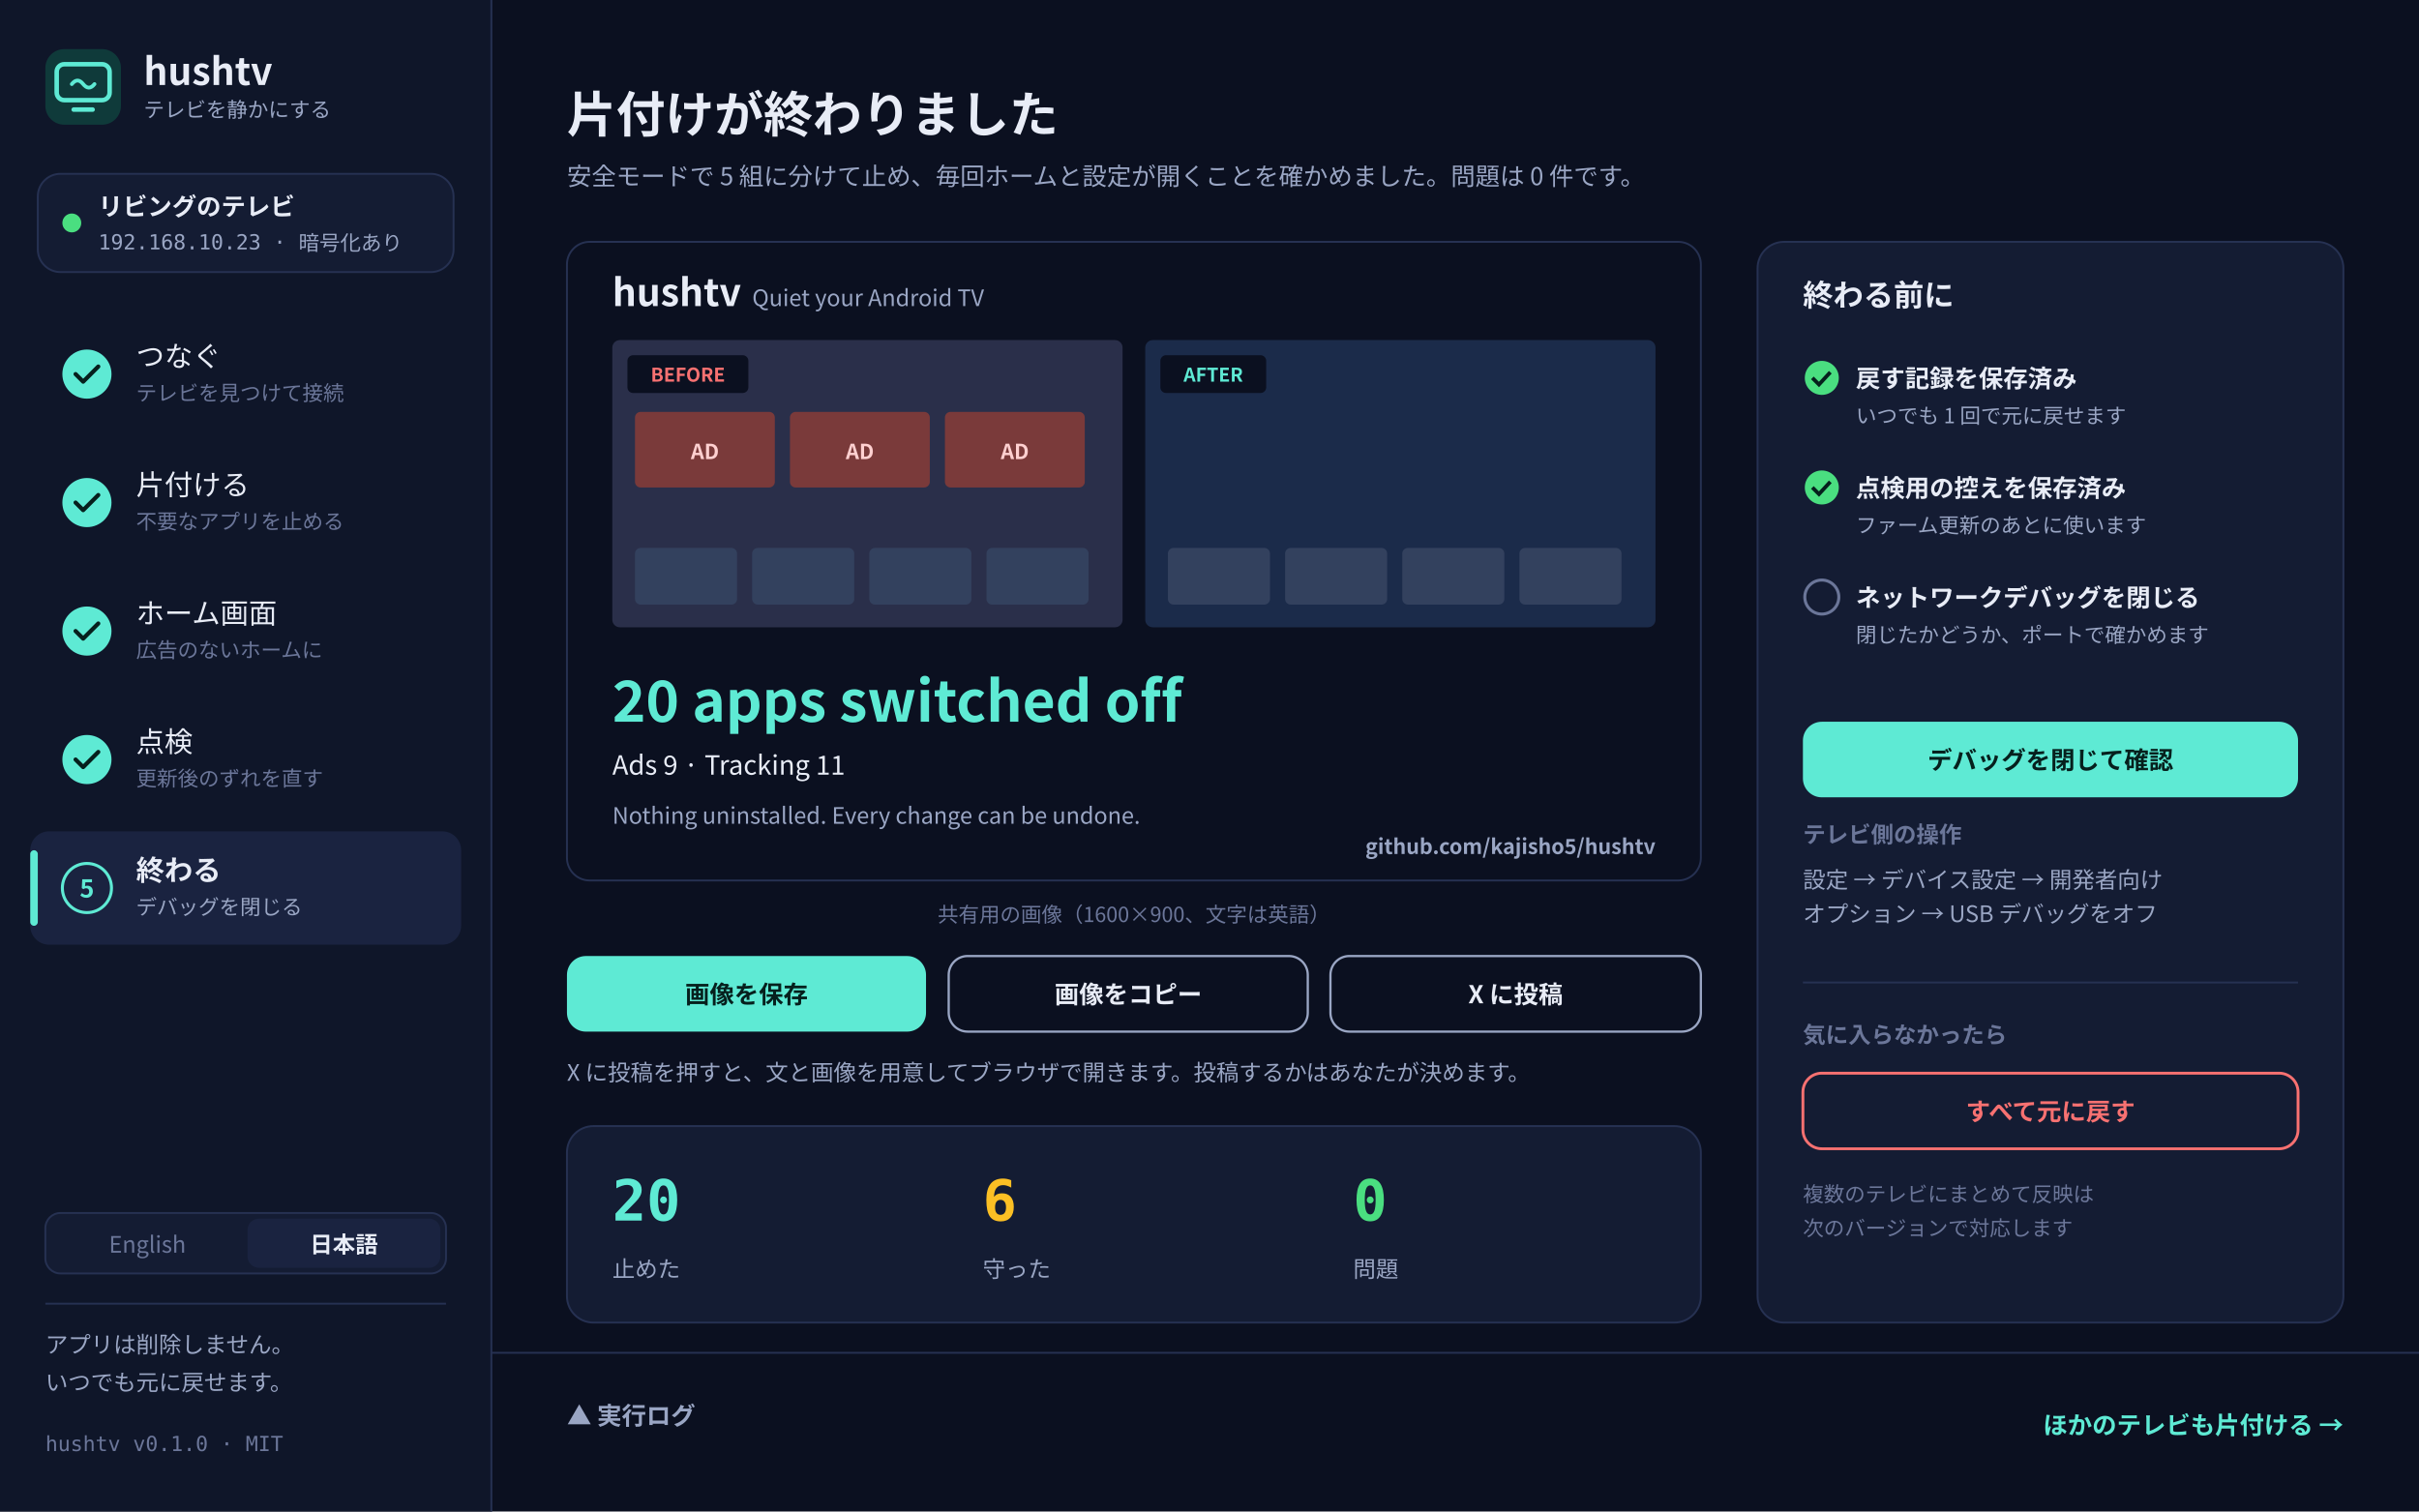
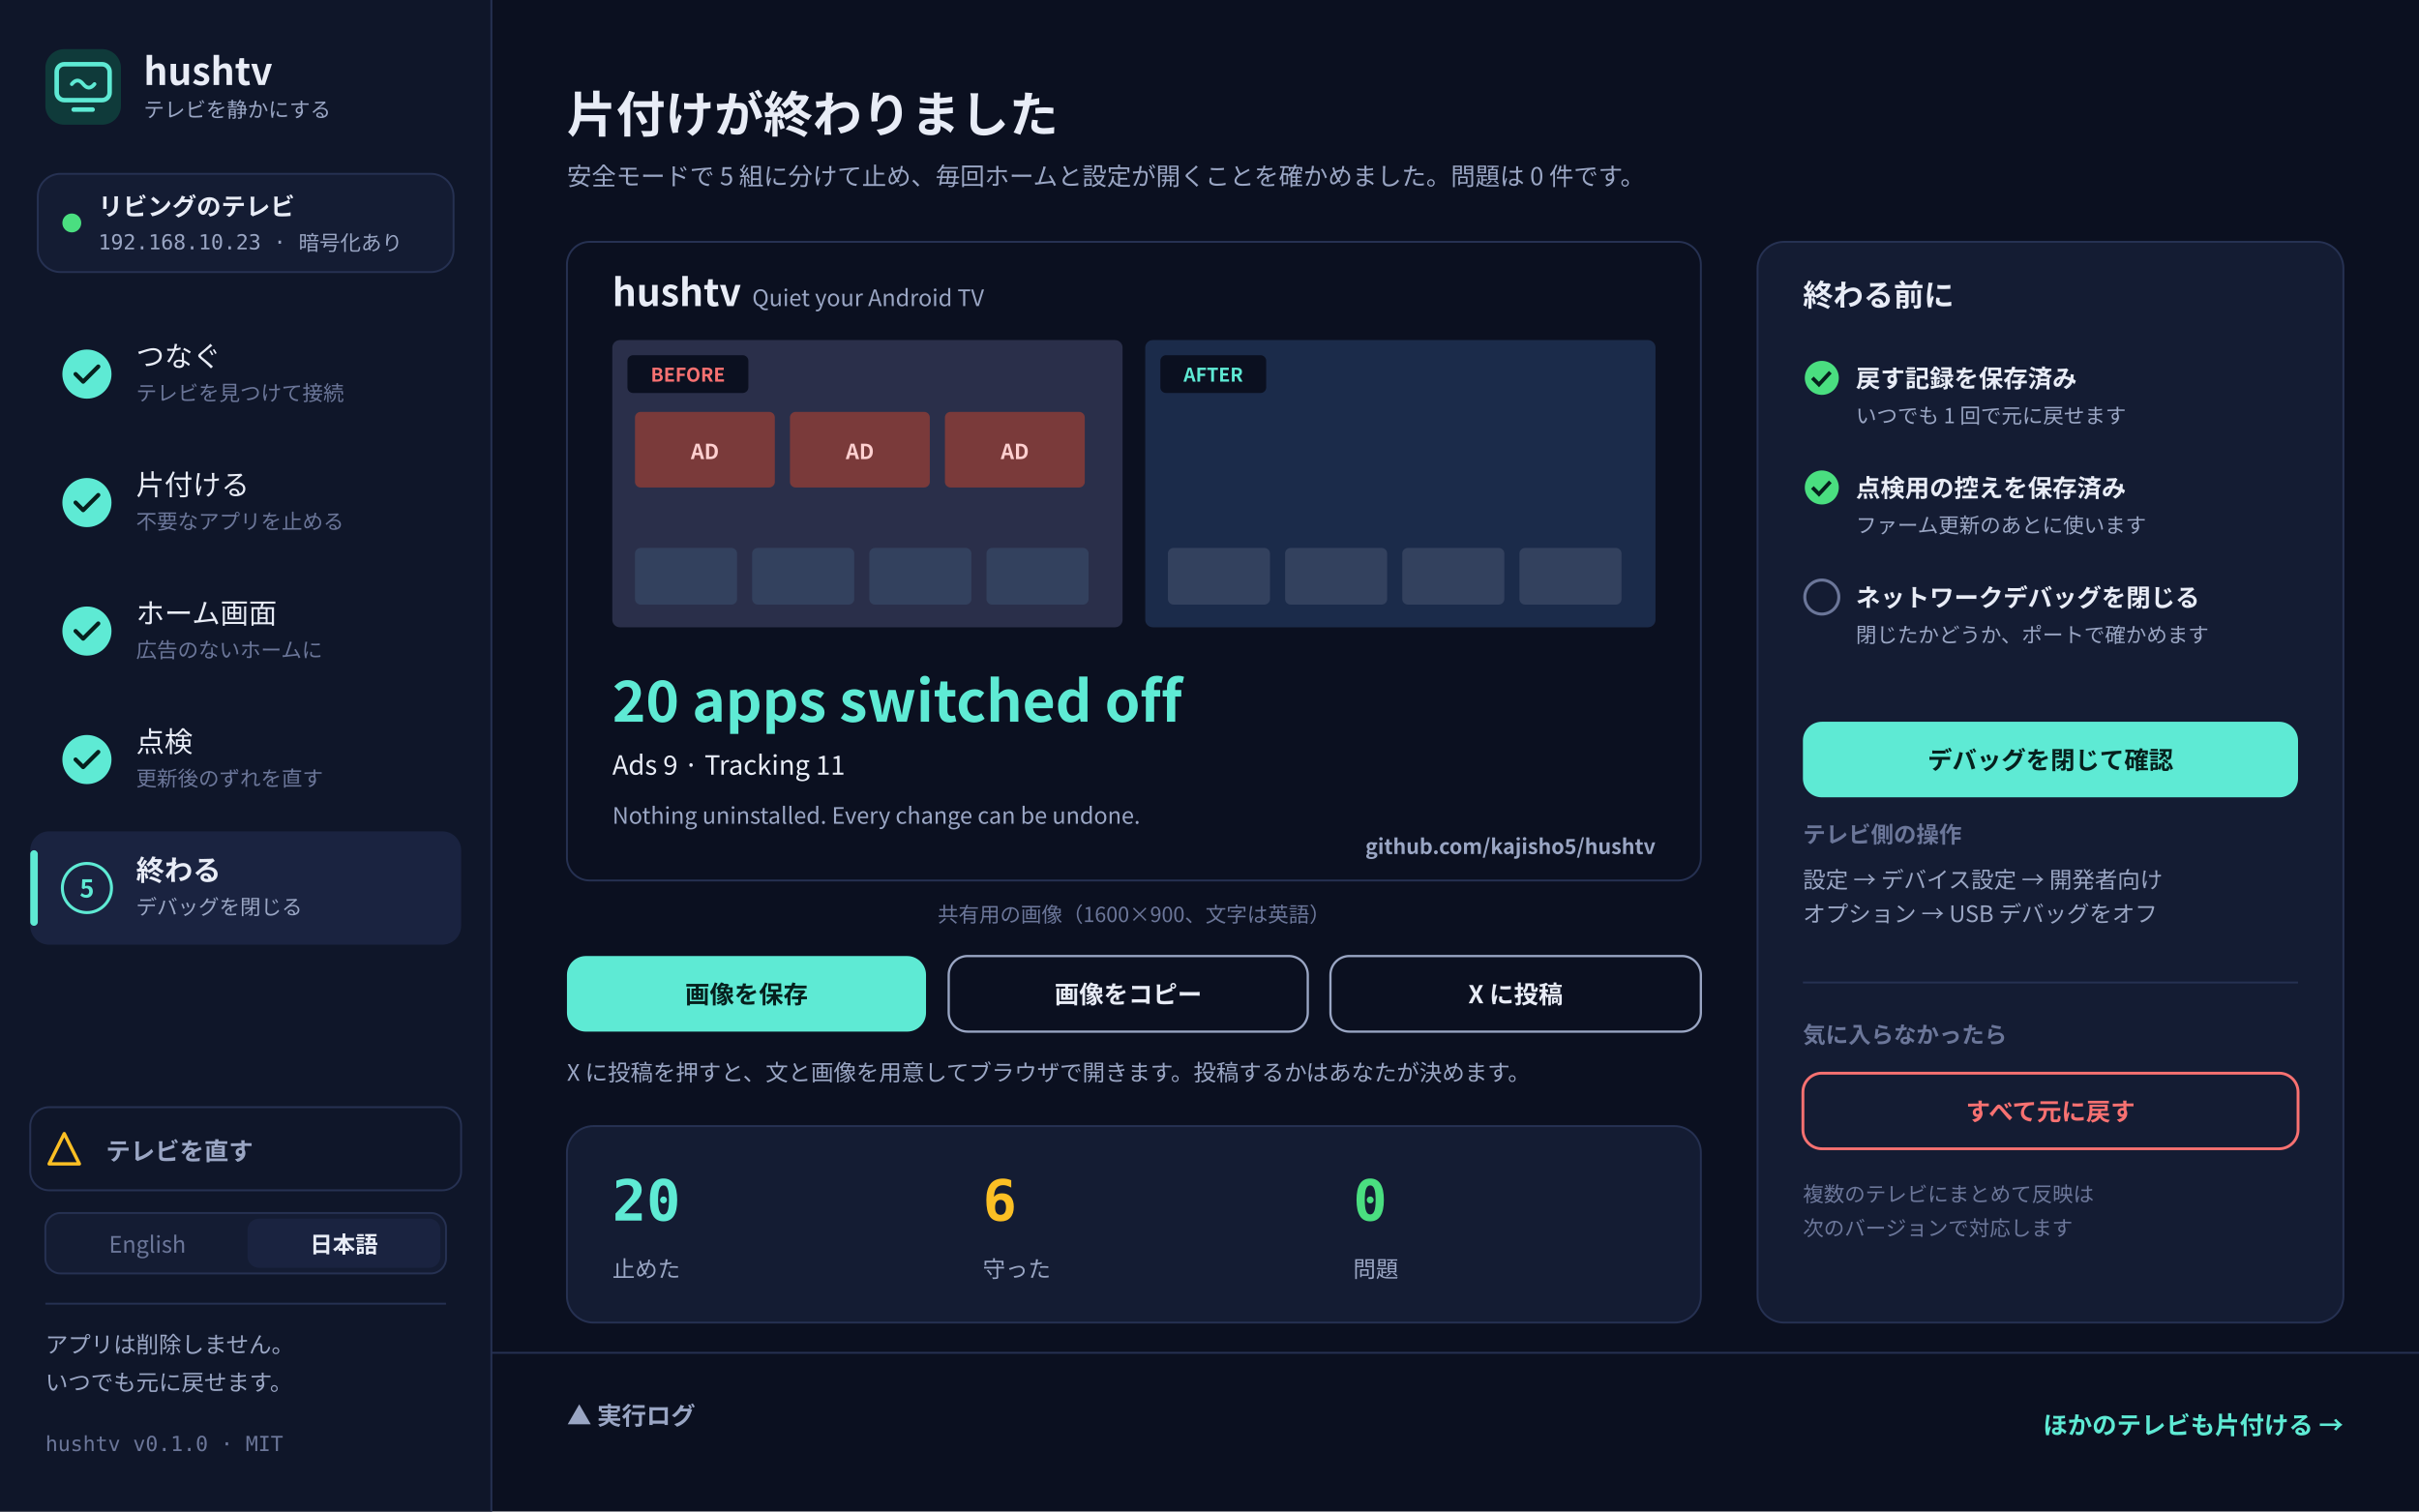
<svg xmlns="http://www.w3.org/2000/svg" width="1280" height="800" viewBox="0 0 1280 800">
  <rect width="1280" height="800" fill="#0B1020" />
  <rect x="0" y="0" width="260" height="800" rx="0" fill="#0F1629" opacity="1" />
  <line x1="260" y1="0" x2="260" y2="800" stroke="#263152" />
  <rect x="24" y="26" width="40" height="40" rx="10" fill="#0F3A3A" opacity="1" />
  <g transform="translate(30,34) scale(1.0)">
    <rect x="0" y="0" width="28" height="19" rx="4" fill="none" stroke="#5EEAD4" stroke-width="2.4" />
    <path d="M9 24h10" stroke="#5EEAD4" stroke-width="2.4" stroke-linecap="round" />
    <path d="M8 10.5c2-2.5 4-2.5 6 0s4 2.5 6 0" stroke="#5EEAD4" stroke-width="2" fill="none" stroke-linecap="round" />
  </g>
  <text x="76" y="45" font-family="'Noto Sans JP','Noto Sans CJK JP','Hiragino Sans','Yu Gothic UI',sans-serif" font-size="20" font-weight="700" fill="#E8ECF6" text-anchor="start" opacity="1">hushtv</text>
  <text x="76" y="62" font-family="'Noto Sans JP','Noto Sans CJK JP','Hiragino Sans','Yu Gothic UI',sans-serif" font-size="11" font-weight="400" fill="#9AA6C4" text-anchor="start" opacity="1">テレビを静かにする</text>
  <rect x="20" y="92" width="220" height="52" rx="12" fill="#141C33" stroke="#263152" stroke-width="1" opacity="1" />
  <circle cx="38" cy="118" r="5" fill="#4ADE80" />
  <text x="52" y="114" font-family="'Noto Sans JP','Noto Sans CJK JP','Hiragino Sans','Yu Gothic UI',sans-serif" font-size="13" font-weight="600" fill="#E8ECF6" text-anchor="start" opacity="1">リビングのテレビ</text>
  <text x="52" y="132" font-family="'JetBrains Mono','SFMono-Regular',Consolas,monospace" font-size="11" font-weight="400" fill="#9AA6C4" text-anchor="start" opacity="1">192.168.10.23 · 暗号化あり</text>
  <circle cx="46" cy="198" r="13" fill="#5EEAD4" />
  <path d="M40 198l4 4 8-8" stroke="#06201D" stroke-width="2.2" fill="none" stroke-linecap="round" stroke-linejoin="round" />
  <text x="72" y="194" font-family="'Noto Sans JP','Noto Sans CJK JP','Hiragino Sans','Yu Gothic UI',sans-serif" font-size="15" font-weight="500" fill="#E8ECF6" text-anchor="start" opacity="1">つなぐ</text>
  <text x="72" y="212" font-family="'Noto Sans JP','Noto Sans CJK JP','Hiragino Sans','Yu Gothic UI',sans-serif" font-size="11" font-weight="400" fill="#6B7699" text-anchor="start" opacity="1">テレビを見つけて接続</text>
  <circle cx="46" cy="266" r="13" fill="#5EEAD4" />
  <path d="M40 266l4 4 8-8" stroke="#06201D" stroke-width="2.2" fill="none" stroke-linecap="round" stroke-linejoin="round" />
  <text x="72" y="262" font-family="'Noto Sans JP','Noto Sans CJK JP','Hiragino Sans','Yu Gothic UI',sans-serif" font-size="15" font-weight="500" fill="#E8ECF6" text-anchor="start" opacity="1">片付ける</text>
  <text x="72" y="280" font-family="'Noto Sans JP','Noto Sans CJK JP','Hiragino Sans','Yu Gothic UI',sans-serif" font-size="11" font-weight="400" fill="#6B7699" text-anchor="start" opacity="1">不要なアプリを止める</text>
  <circle cx="46" cy="334" r="13" fill="#5EEAD4" />
  <path d="M40 334l4 4 8-8" stroke="#06201D" stroke-width="2.2" fill="none" stroke-linecap="round" stroke-linejoin="round" />
  <text x="72" y="330" font-family="'Noto Sans JP','Noto Sans CJK JP','Hiragino Sans','Yu Gothic UI',sans-serif" font-size="15" font-weight="500" fill="#E8ECF6" text-anchor="start" opacity="1">ホーム画面</text>
  <text x="72" y="348" font-family="'Noto Sans JP','Noto Sans CJK JP','Hiragino Sans','Yu Gothic UI',sans-serif" font-size="11" font-weight="400" fill="#6B7699" text-anchor="start" opacity="1">広告のないホームに</text>
  <circle cx="46" cy="402" r="13" fill="#5EEAD4" />
  <path d="M40 402l4 4 8-8" stroke="#06201D" stroke-width="2.2" fill="none" stroke-linecap="round" stroke-linejoin="round" />
  <text x="72" y="398" font-family="'Noto Sans JP','Noto Sans CJK JP','Hiragino Sans','Yu Gothic UI',sans-serif" font-size="15" font-weight="500" fill="#E8ECF6" text-anchor="start" opacity="1">点検</text>
  <text x="72" y="416" font-family="'Noto Sans JP','Noto Sans CJK JP','Hiragino Sans','Yu Gothic UI',sans-serif" font-size="11" font-weight="400" fill="#6B7699" text-anchor="start" opacity="1">更新後のずれを直す</text>
  <rect x="16" y="440" width="228" height="60" rx="10" fill="#1A2340" opacity="1" />
  <rect x="16" y="450" width="4" height="40" rx="2" fill="#5EEAD4" opacity="1" />
  <circle cx="46" cy="470" r="13" fill="none" stroke="#5EEAD4" stroke-width="1.6" />
  <text x="46" y="475" font-family="'Noto Sans JP','Noto Sans CJK JP','Hiragino Sans','Yu Gothic UI',sans-serif" font-size="13" font-weight="700" fill="#5EEAD4" text-anchor="middle" opacity="1">5</text>
  <text x="72" y="466" font-family="'Noto Sans JP','Noto Sans CJK JP','Hiragino Sans','Yu Gothic UI',sans-serif" font-size="15" font-weight="700" fill="#E8ECF6" text-anchor="start" opacity="1">終わる</text>
  <text x="72" y="484" font-family="'Noto Sans JP','Noto Sans CJK JP','Hiragino Sans','Yu Gothic UI',sans-serif" font-size="11" font-weight="400" fill="#9AA6C4" text-anchor="start" opacity="1">デバッグを閉じる</text>
+   <rect x="16" y="586" width="228" height="44" rx="10" fill="#0F1629" stroke="#263152" stroke-width="1" opacity="1" />
+   <path d="M34 600l8 16h-16z" fill="none" stroke="#FBBF24" stroke-width="1.8" stroke-linejoin="round" />
+   <text x="56" y="614" font-family="'Noto Sans JP','Noto Sans CJK JP','Hiragino Sans','Yu Gothic UI',sans-serif" font-size="13" font-weight="700" fill="#9AA6C4" text-anchor="start" opacity="1">テレビを直す</text>
  <rect x="24" y="642" width="212" height="32" rx="8" fill="#141C33" stroke="#263152" stroke-width="1" opacity="1" />
  <rect x="131" y="645" width="102" height="26" rx="6" fill="#1A2340" opacity="1" />
  <text x="78" y="663" font-family="'Noto Sans JP','Noto Sans CJK JP','Hiragino Sans','Yu Gothic UI',sans-serif" font-size="12" font-weight="400" fill="#6B7699" text-anchor="middle">English</text>
  <text x="182" y="663" font-family="'Noto Sans JP','Noto Sans CJK JP','Hiragino Sans','Yu Gothic UI',sans-serif" font-size="12" font-weight="700" fill="#E8ECF6" text-anchor="middle">日本語</text>
  <line x1="24" y1="690" x2="236" y2="690" stroke="#263152" />
  <text x="24" y="716" font-family="'Noto Sans JP','Noto Sans CJK JP','Hiragino Sans','Yu Gothic UI',sans-serif" font-size="12" font-weight="400" fill="#9AA6C4" text-anchor="start" opacity="1">アプリは削除しません。</text>
  <text x="24" y="736" font-family="'Noto Sans JP','Noto Sans CJK JP','Hiragino Sans','Yu Gothic UI',sans-serif" font-size="12" font-weight="400" fill="#9AA6C4" text-anchor="start" opacity="1">いつでも元に戻せます。</text>
  <text x="24" y="768" font-family="'JetBrains Mono','SFMono-Regular',Consolas,monospace" font-size="11" font-weight="400" fill="#6B7699" text-anchor="start" opacity="1">hushtv v0.1.0 · MIT</text>
  <text x="300" y="70" font-family="'Noto Sans JP','Noto Sans CJK JP','Hiragino Sans','Yu Gothic UI',sans-serif" font-size="26" font-weight="700" fill="#E8ECF6" text-anchor="start" opacity="1">片付けが終わりました</text>
  <text x="300" y="98" font-family="'Noto Sans JP','Noto Sans CJK JP','Hiragino Sans','Yu Gothic UI',sans-serif" font-size="13" font-weight="400" fill="#9AA6C4" text-anchor="start" opacity="1">安全モードで 5 組に分けて止め、毎回ホームと設定が開くことを確かめました。問題は 0 件です。</text>
  <rect x="300" y="128" width="600" height="338" rx="12" fill="#0B1020" stroke="#263152" stroke-width="1" opacity="1" />
  <text x="324" y="162" font-family="'Noto Sans JP','Noto Sans CJK JP','Hiragino Sans','Yu Gothic UI',sans-serif" font-size="20" font-weight="700" fill="#E8ECF6" text-anchor="start" opacity="1">hushtv</text>
  <text x="398" y="162" font-family="'Noto Sans JP','Noto Sans CJK JP','Hiragino Sans','Yu Gothic UI',sans-serif" font-size="12" font-weight="400" fill="#9AA6C4" text-anchor="start" opacity="1">Quiet your Android TV</text>
  <rect x="324" y="180" width="270" height="152" rx="4" fill="#2A2F4A" opacity="1" />
  <rect x="606" y="180" width="270" height="152" rx="4" fill="#1B2B4A" opacity="1" />
  <rect x="336" y="290" width="54" height="30" rx="3" fill="#33415E" opacity="1" />
  <rect x="398" y="290" width="54" height="30" rx="3" fill="#33415E" opacity="1" />
  <rect x="460" y="290" width="54" height="30" rx="3" fill="#33415E" opacity="1" />
  <rect x="522" y="290" width="54" height="30" rx="3" fill="#33415E" opacity="1" />
  <rect x="618" y="290" width="54" height="30" rx="3" fill="#33415E" opacity="1" />
  <rect x="680" y="290" width="54" height="30" rx="3" fill="#33415E" opacity="1" />
  <rect x="742" y="290" width="54" height="30" rx="3" fill="#33415E" opacity="1" />
  <rect x="804" y="290" width="54" height="30" rx="3" fill="#33415E" opacity="1" />
  <rect x="336" y="218" width="74" height="40" rx="3" fill="#7A3A3A" opacity="1" />
  <text x="373" y="243" font-family="'Noto Sans JP','Noto Sans CJK JP','Hiragino Sans','Yu Gothic UI',sans-serif" font-size="11" font-weight="700" fill="#FFD0D0" text-anchor="middle" opacity="1">AD</text>
  <rect x="418" y="218" width="74" height="40" rx="3" fill="#7A3A3A" opacity="1" />
  <text x="455" y="243" font-family="'Noto Sans JP','Noto Sans CJK JP','Hiragino Sans','Yu Gothic UI',sans-serif" font-size="11" font-weight="700" fill="#FFD0D0" text-anchor="middle" opacity="1">AD</text>
  <rect x="500" y="218" width="74" height="40" rx="3" fill="#7A3A3A" opacity="1" />
  <text x="537" y="243" font-family="'Noto Sans JP','Noto Sans CJK JP','Hiragino Sans','Yu Gothic UI',sans-serif" font-size="11" font-weight="700" fill="#FFD0D0" text-anchor="middle" opacity="1">AD</text>
  <rect x="332" y="188" width="64" height="20" rx="3" fill="#0B1020" opacity="1" />
  <text x="364" y="202" font-family="'Noto Sans JP','Noto Sans CJK JP','Hiragino Sans','Yu Gothic UI',sans-serif" font-size="10" font-weight="700" fill="#F87171" text-anchor="middle" opacity="1">BEFORE</text>
  <rect x="614" y="188" width="56" height="20" rx="3" fill="#0B1020" opacity="1" />
  <text x="642" y="202" font-family="'Noto Sans JP','Noto Sans CJK JP','Hiragino Sans','Yu Gothic UI',sans-serif" font-size="10" font-weight="700" fill="#5EEAD4" text-anchor="middle" opacity="1">AFTER</text>
  <text x="324" y="382" font-family="'Noto Sans JP','Noto Sans CJK JP','Hiragino Sans','Yu Gothic UI',sans-serif" font-size="30" font-weight="700" fill="#5EEAD4" text-anchor="start" opacity="1">20 apps switched off</text>
  <text x="324" y="410" font-family="'Noto Sans JP','Noto Sans CJK JP','Hiragino Sans','Yu Gothic UI',sans-serif" font-size="14" font-weight="400" fill="#E8ECF6" text-anchor="start" opacity="1">Ads 9  ·  Tracking 11</text>
  <text x="324" y="436" font-family="'Noto Sans JP','Noto Sans CJK JP','Hiragino Sans','Yu Gothic UI',sans-serif" font-size="12" font-weight="400" fill="#9AA6C4" text-anchor="start" opacity="1">Nothing uninstalled. Every change can be undone.</text>
  <text x="876" y="452" font-family="'Noto Sans JP','Noto Sans CJK JP','Hiragino Sans','Yu Gothic UI',sans-serif" font-size="11" font-weight="700" fill="#9AA6C4" text-anchor="end" opacity="1">github.com/kajisho5/hushtv</text>
  <text x="600" y="488" font-family="'Noto Sans JP','Noto Sans CJK JP','Hiragino Sans','Yu Gothic UI',sans-serif" font-size="11" font-weight="400" fill="#6B7699" text-anchor="middle" opacity="1">共有用の画像（1600×900、文字は英語）</text>
  <rect x="300" y="506" width="190" height="40" rx="10" fill="#5EEAD4" opacity="1" />
  <text x="395.0" y="531.0" font-family="'Noto Sans JP','Noto Sans CJK JP','Hiragino Sans','Yu Gothic UI',sans-serif" font-size="13" font-weight="700" fill="#06201D" text-anchor="middle" opacity="1">画像を保存</text>
  <rect x="502" y="506" width="190" height="40" rx="10" fill="none" stroke="#9AA6C4" stroke-width="1.2" opacity="1" />
  <text x="597.0" y="531.0" font-family="'Noto Sans JP','Noto Sans CJK JP','Hiragino Sans','Yu Gothic UI',sans-serif" font-size="13" font-weight="600" fill="#E8ECF6" text-anchor="middle" opacity="1">画像をコピー</text>
  <rect x="704" y="506" width="196" height="40" rx="10" fill="none" stroke="#9AA6C4" stroke-width="1.2" opacity="1" />
  <text x="802.0" y="531.0" font-family="'Noto Sans JP','Noto Sans CJK JP','Hiragino Sans','Yu Gothic UI',sans-serif" font-size="13" font-weight="600" fill="#E8ECF6" text-anchor="middle" opacity="1">X に投稿</text>
  <text x="300" y="572" font-family="'Noto Sans JP','Noto Sans CJK JP','Hiragino Sans','Yu Gothic UI',sans-serif" font-size="12" font-weight="400" fill="#9AA6C4" text-anchor="start" opacity="1">X に投稿を押すと、文と画像を用意してブラウザで開きます。投稿するかはあなたが決めます。</text>
  <rect x="300" y="596" width="600" height="104" rx="14" fill="#141C33" stroke="#263152" stroke-width="1" opacity="1" />
  <text x="324" y="646" font-family="'JetBrains Mono','SFMono-Regular',Consolas,monospace" font-size="30" font-weight="700" fill="#5EEAD4" text-anchor="start" opacity="1">20</text>
  <text x="324" y="676" font-family="'Noto Sans JP','Noto Sans CJK JP','Hiragino Sans','Yu Gothic UI',sans-serif" font-size="12" font-weight="400" fill="#9AA6C4" text-anchor="start" opacity="1">止めた</text>
  <text x="520" y="646" font-family="'JetBrains Mono','SFMono-Regular',Consolas,monospace" font-size="30" font-weight="700" fill="#FBBF24" text-anchor="start" opacity="1">6</text>
  <text x="520" y="676" font-family="'Noto Sans JP','Noto Sans CJK JP','Hiragino Sans','Yu Gothic UI',sans-serif" font-size="12" font-weight="400" fill="#9AA6C4" text-anchor="start" opacity="1">守った</text>
  <text x="716" y="646" font-family="'JetBrains Mono','SFMono-Regular',Consolas,monospace" font-size="30" font-weight="700" fill="#4ADE80" text-anchor="start" opacity="1">0</text>
  <text x="716" y="676" font-family="'Noto Sans JP','Noto Sans CJK JP','Hiragino Sans','Yu Gothic UI',sans-serif" font-size="12" font-weight="400" fill="#9AA6C4" text-anchor="start" opacity="1">問題</text>
  <rect x="930" y="128" width="310" height="572" rx="14" fill="#141C33" stroke="#263152" stroke-width="1" opacity="1" />
  <text x="954" y="162" font-family="'Noto Sans JP','Noto Sans CJK JP','Hiragino Sans','Yu Gothic UI',sans-serif" font-size="16" font-weight="700" fill="#E8ECF6" text-anchor="start" opacity="1">終わる前に</text>
  <circle cx="964" cy="200" r="9" fill="#4ADE80" />
  <path d="M959 200l3.5 3.5 6-6.5" stroke="#06201D" stroke-width="2" fill="none" />
  <text x="982" y="205" font-family="'Noto Sans JP','Noto Sans CJK JP','Hiragino Sans','Yu Gothic UI',sans-serif" font-size="13" font-weight="600" fill="#E8ECF6" text-anchor="start" opacity="1">戻す記録を保存済み</text>
  <text x="982" y="224" font-family="'Noto Sans JP','Noto Sans CJK JP','Hiragino Sans','Yu Gothic UI',sans-serif" font-size="11" font-weight="400" fill="#9AA6C4" text-anchor="start" opacity="1">いつでも 1 回で元に戻せます</text>
  <circle cx="964" cy="258" r="9" fill="#4ADE80" />
  <path d="M959 258l3.5 3.5 6-6.5" stroke="#06201D" stroke-width="2" fill="none" />
  <text x="982" y="263" font-family="'Noto Sans JP','Noto Sans CJK JP','Hiragino Sans','Yu Gothic UI',sans-serif" font-size="13" font-weight="600" fill="#E8ECF6" text-anchor="start" opacity="1">点検用の控えを保存済み</text>
  <text x="982" y="282" font-family="'Noto Sans JP','Noto Sans CJK JP','Hiragino Sans','Yu Gothic UI',sans-serif" font-size="11" font-weight="400" fill="#9AA6C4" text-anchor="start" opacity="1">ファーム更新のあとに使います</text>
  <circle cx="964" cy="316" r="9" fill="none" stroke="#6B7699" stroke-width="1.6" />
  <text x="982" y="321" font-family="'Noto Sans JP','Noto Sans CJK JP','Hiragino Sans','Yu Gothic UI',sans-serif" font-size="13" font-weight="600" fill="#E8ECF6" text-anchor="start" opacity="1">ネットワークデバッグを閉じる</text>
  <text x="982" y="340" font-family="'Noto Sans JP','Noto Sans CJK JP','Hiragino Sans','Yu Gothic UI',sans-serif" font-size="11" font-weight="400" fill="#9AA6C4" text-anchor="start" opacity="1">閉じたかどうか、ポートで確かめます</text>
  <rect x="954" y="382" width="262" height="40" rx="10" fill="#5EEAD4" opacity="1" />
  <text x="1085.0" y="407.0" font-family="'Noto Sans JP','Noto Sans CJK JP','Hiragino Sans','Yu Gothic UI',sans-serif" font-size="13" font-weight="700" fill="#06201D" text-anchor="middle" opacity="1">デバッグを閉じて確認</text>
  <text x="954" y="446" font-family="'Noto Sans JP','Noto Sans CJK JP','Hiragino Sans','Yu Gothic UI',sans-serif" font-size="12" font-weight="600" fill="#6B7699" text-anchor="start" opacity="1">テレビ側の操作</text>
  <text x="954" y="470" font-family="'Noto Sans JP','Noto Sans CJK JP','Hiragino Sans','Yu Gothic UI',sans-serif" font-size="12" font-weight="400" fill="#9AA6C4" text-anchor="start" opacity="1">設定 → デバイス設定 → 開発者向け</text>
  <text x="954" y="488" font-family="'Noto Sans JP','Noto Sans CJK JP','Hiragino Sans','Yu Gothic UI',sans-serif" font-size="12" font-weight="400" fill="#9AA6C4" text-anchor="start" opacity="1">オプション → USB デバッグをオフ</text>
  <line x1="954" y1="520" x2="1216" y2="520" stroke="#263152" />
  <text x="954" y="552" font-family="'Noto Sans JP','Noto Sans CJK JP','Hiragino Sans','Yu Gothic UI',sans-serif" font-size="12" font-weight="600" fill="#6B7699" text-anchor="start" opacity="1">気に入らなかったら</text>
  <rect x="954" y="568" width="262" height="40" rx="10" fill="none" stroke="#F87171" stroke-width="1.5" opacity="1" />
  <text x="1085.0" y="593.0" font-family="'Noto Sans JP','Noto Sans CJK JP','Hiragino Sans','Yu Gothic UI',sans-serif" font-size="13" font-weight="600" fill="#F87171" text-anchor="middle" opacity="1">すべて元に戻す</text>
  <text x="954" y="636" font-family="'Noto Sans JP','Noto Sans CJK JP','Hiragino Sans','Yu Gothic UI',sans-serif" font-size="11" font-weight="400" fill="#6B7699" text-anchor="start" opacity="1">複数のテレビにまとめて反映は</text>
  <text x="954" y="654" font-family="'Noto Sans JP','Noto Sans CJK JP','Hiragino Sans','Yu Gothic UI',sans-serif" font-size="11" font-weight="400" fill="#6B7699" text-anchor="start" opacity="1">次のバージョンで対応します</text>
  <line x1="260" y1="716" x2="1280" y2="716" stroke="#263152" />
  <text x="300" y="754" font-family="'Noto Sans JP','Noto Sans CJK JP','Hiragino Sans','Yu Gothic UI',sans-serif" font-size="13" font-weight="600" fill="#9AA6C4" text-anchor="start" opacity="1">▲ 実行ログ</text>
  <text x="1240" y="759" font-family="'Noto Sans JP','Noto Sans CJK JP','Hiragino Sans','Yu Gothic UI',sans-serif" font-size="13" font-weight="600" fill="#5EEAD4" text-anchor="end" opacity="1">ほかのテレビも片付ける →</text>
</svg>
